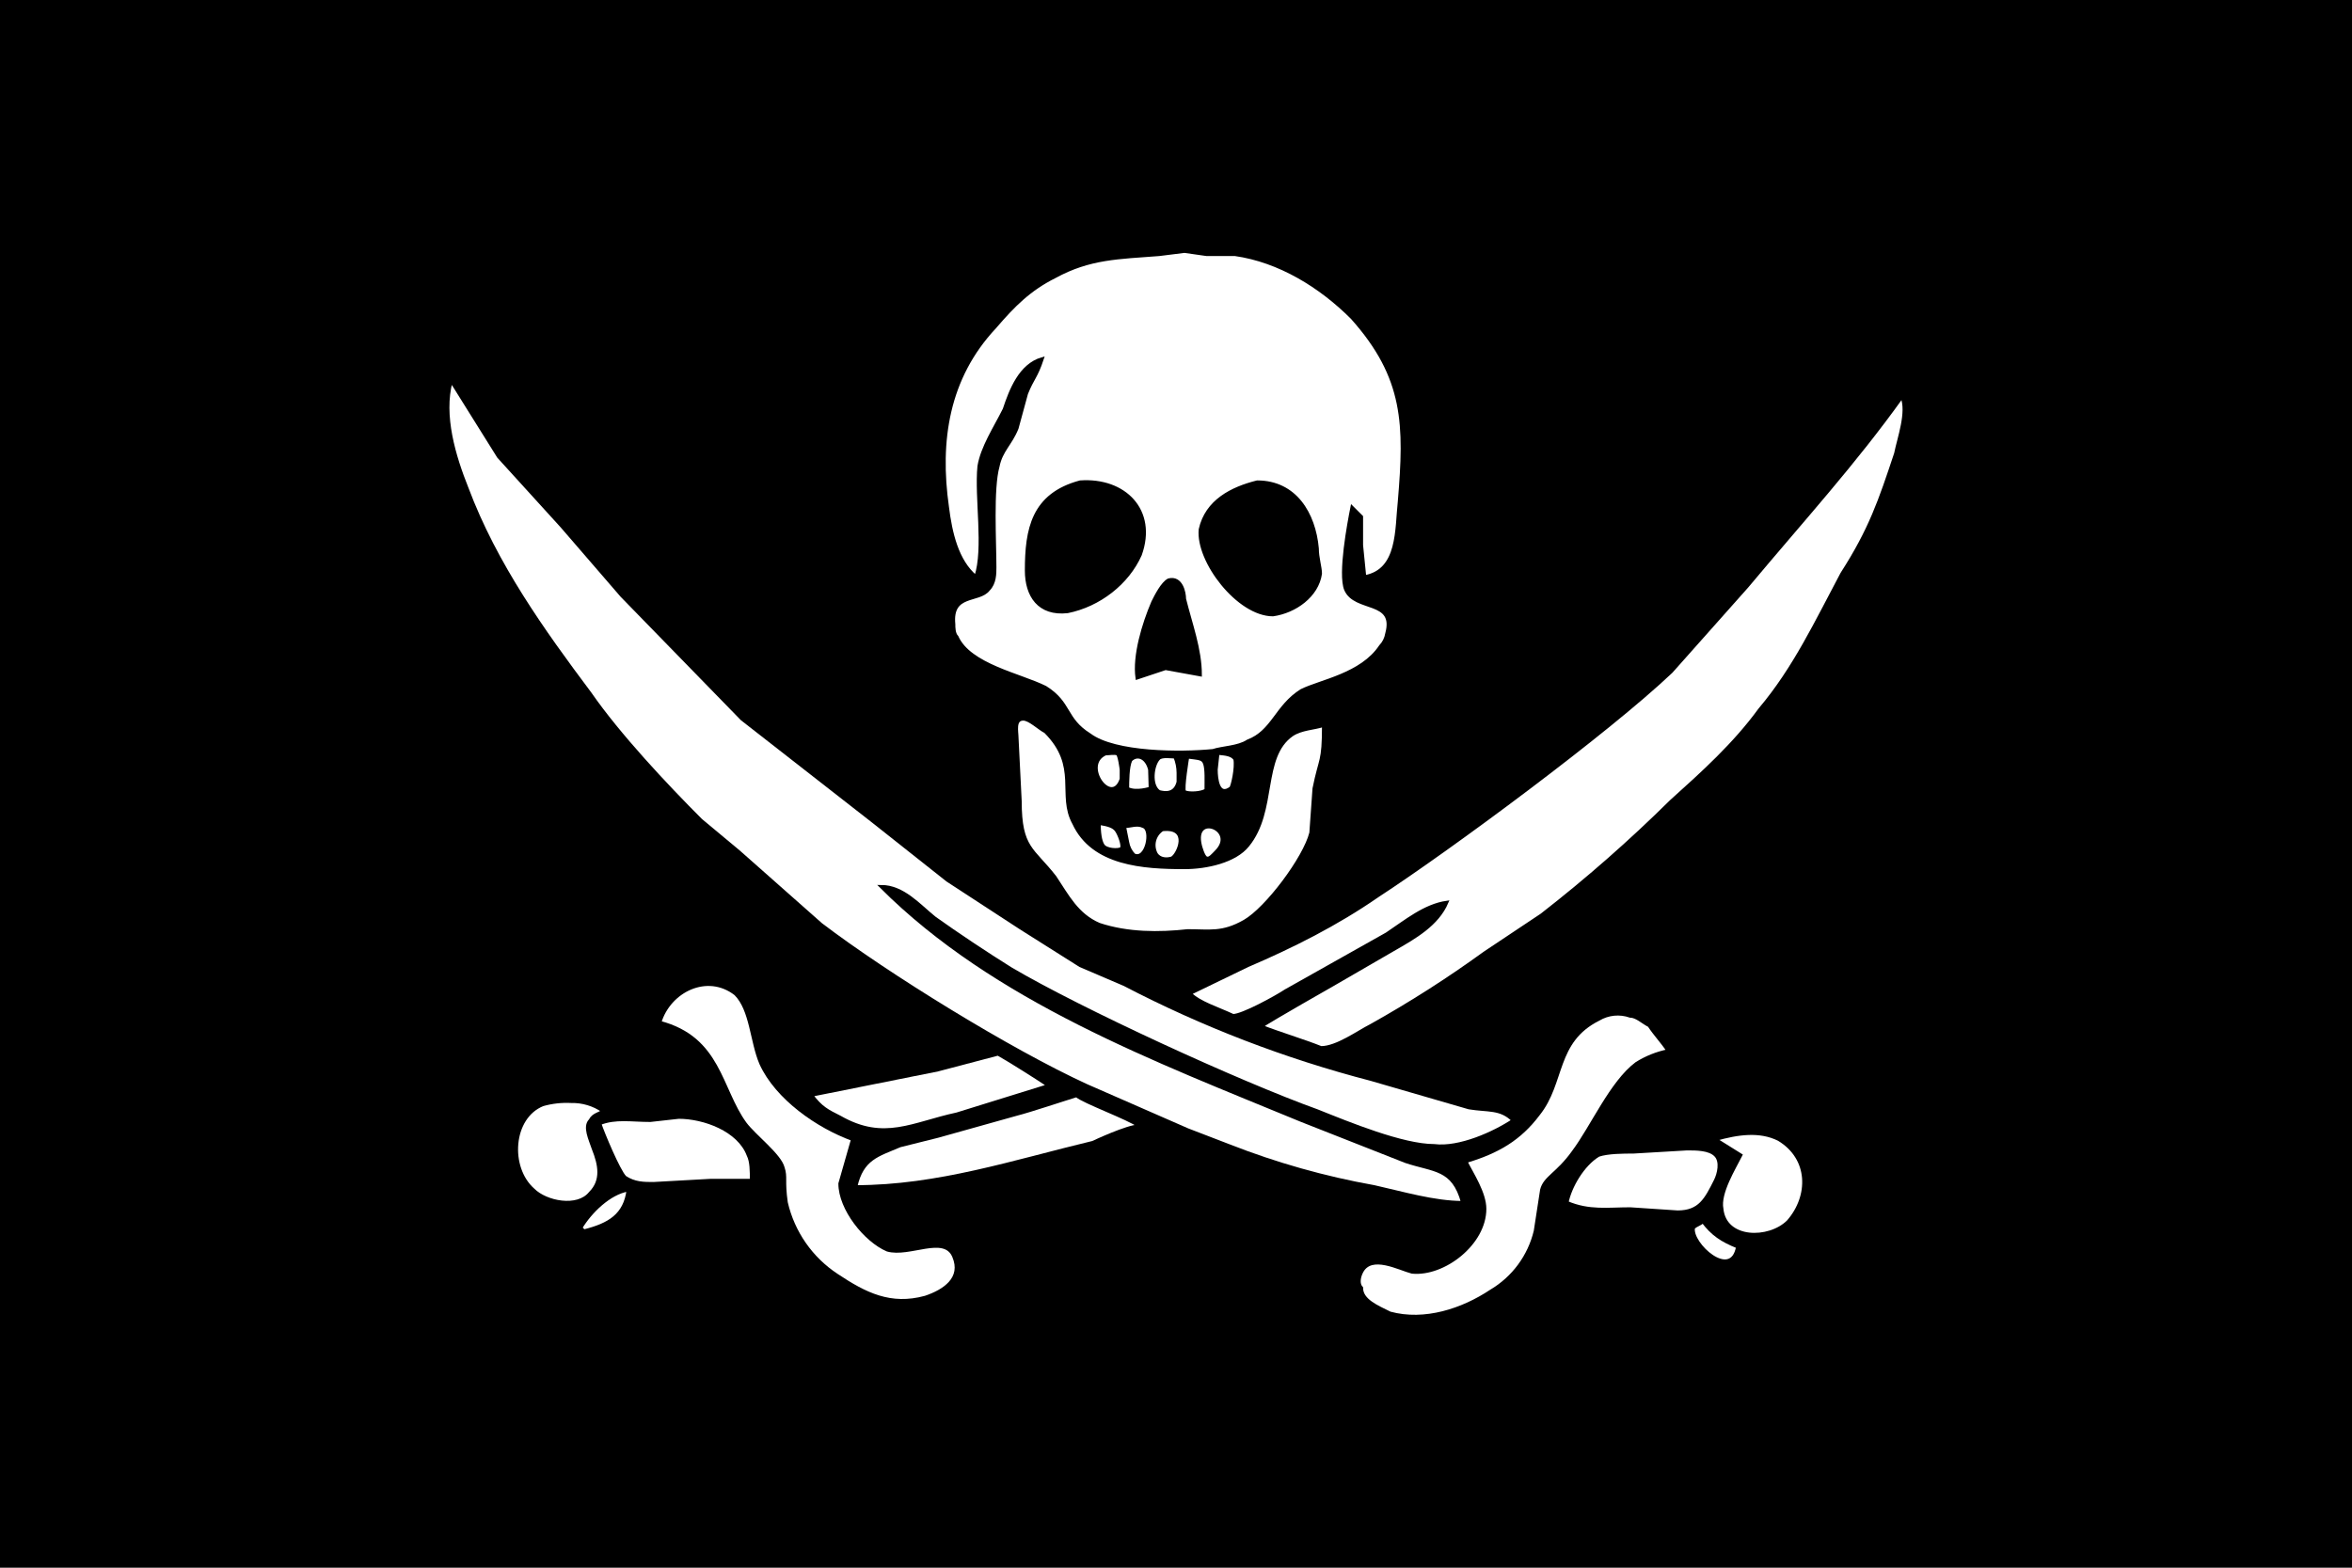
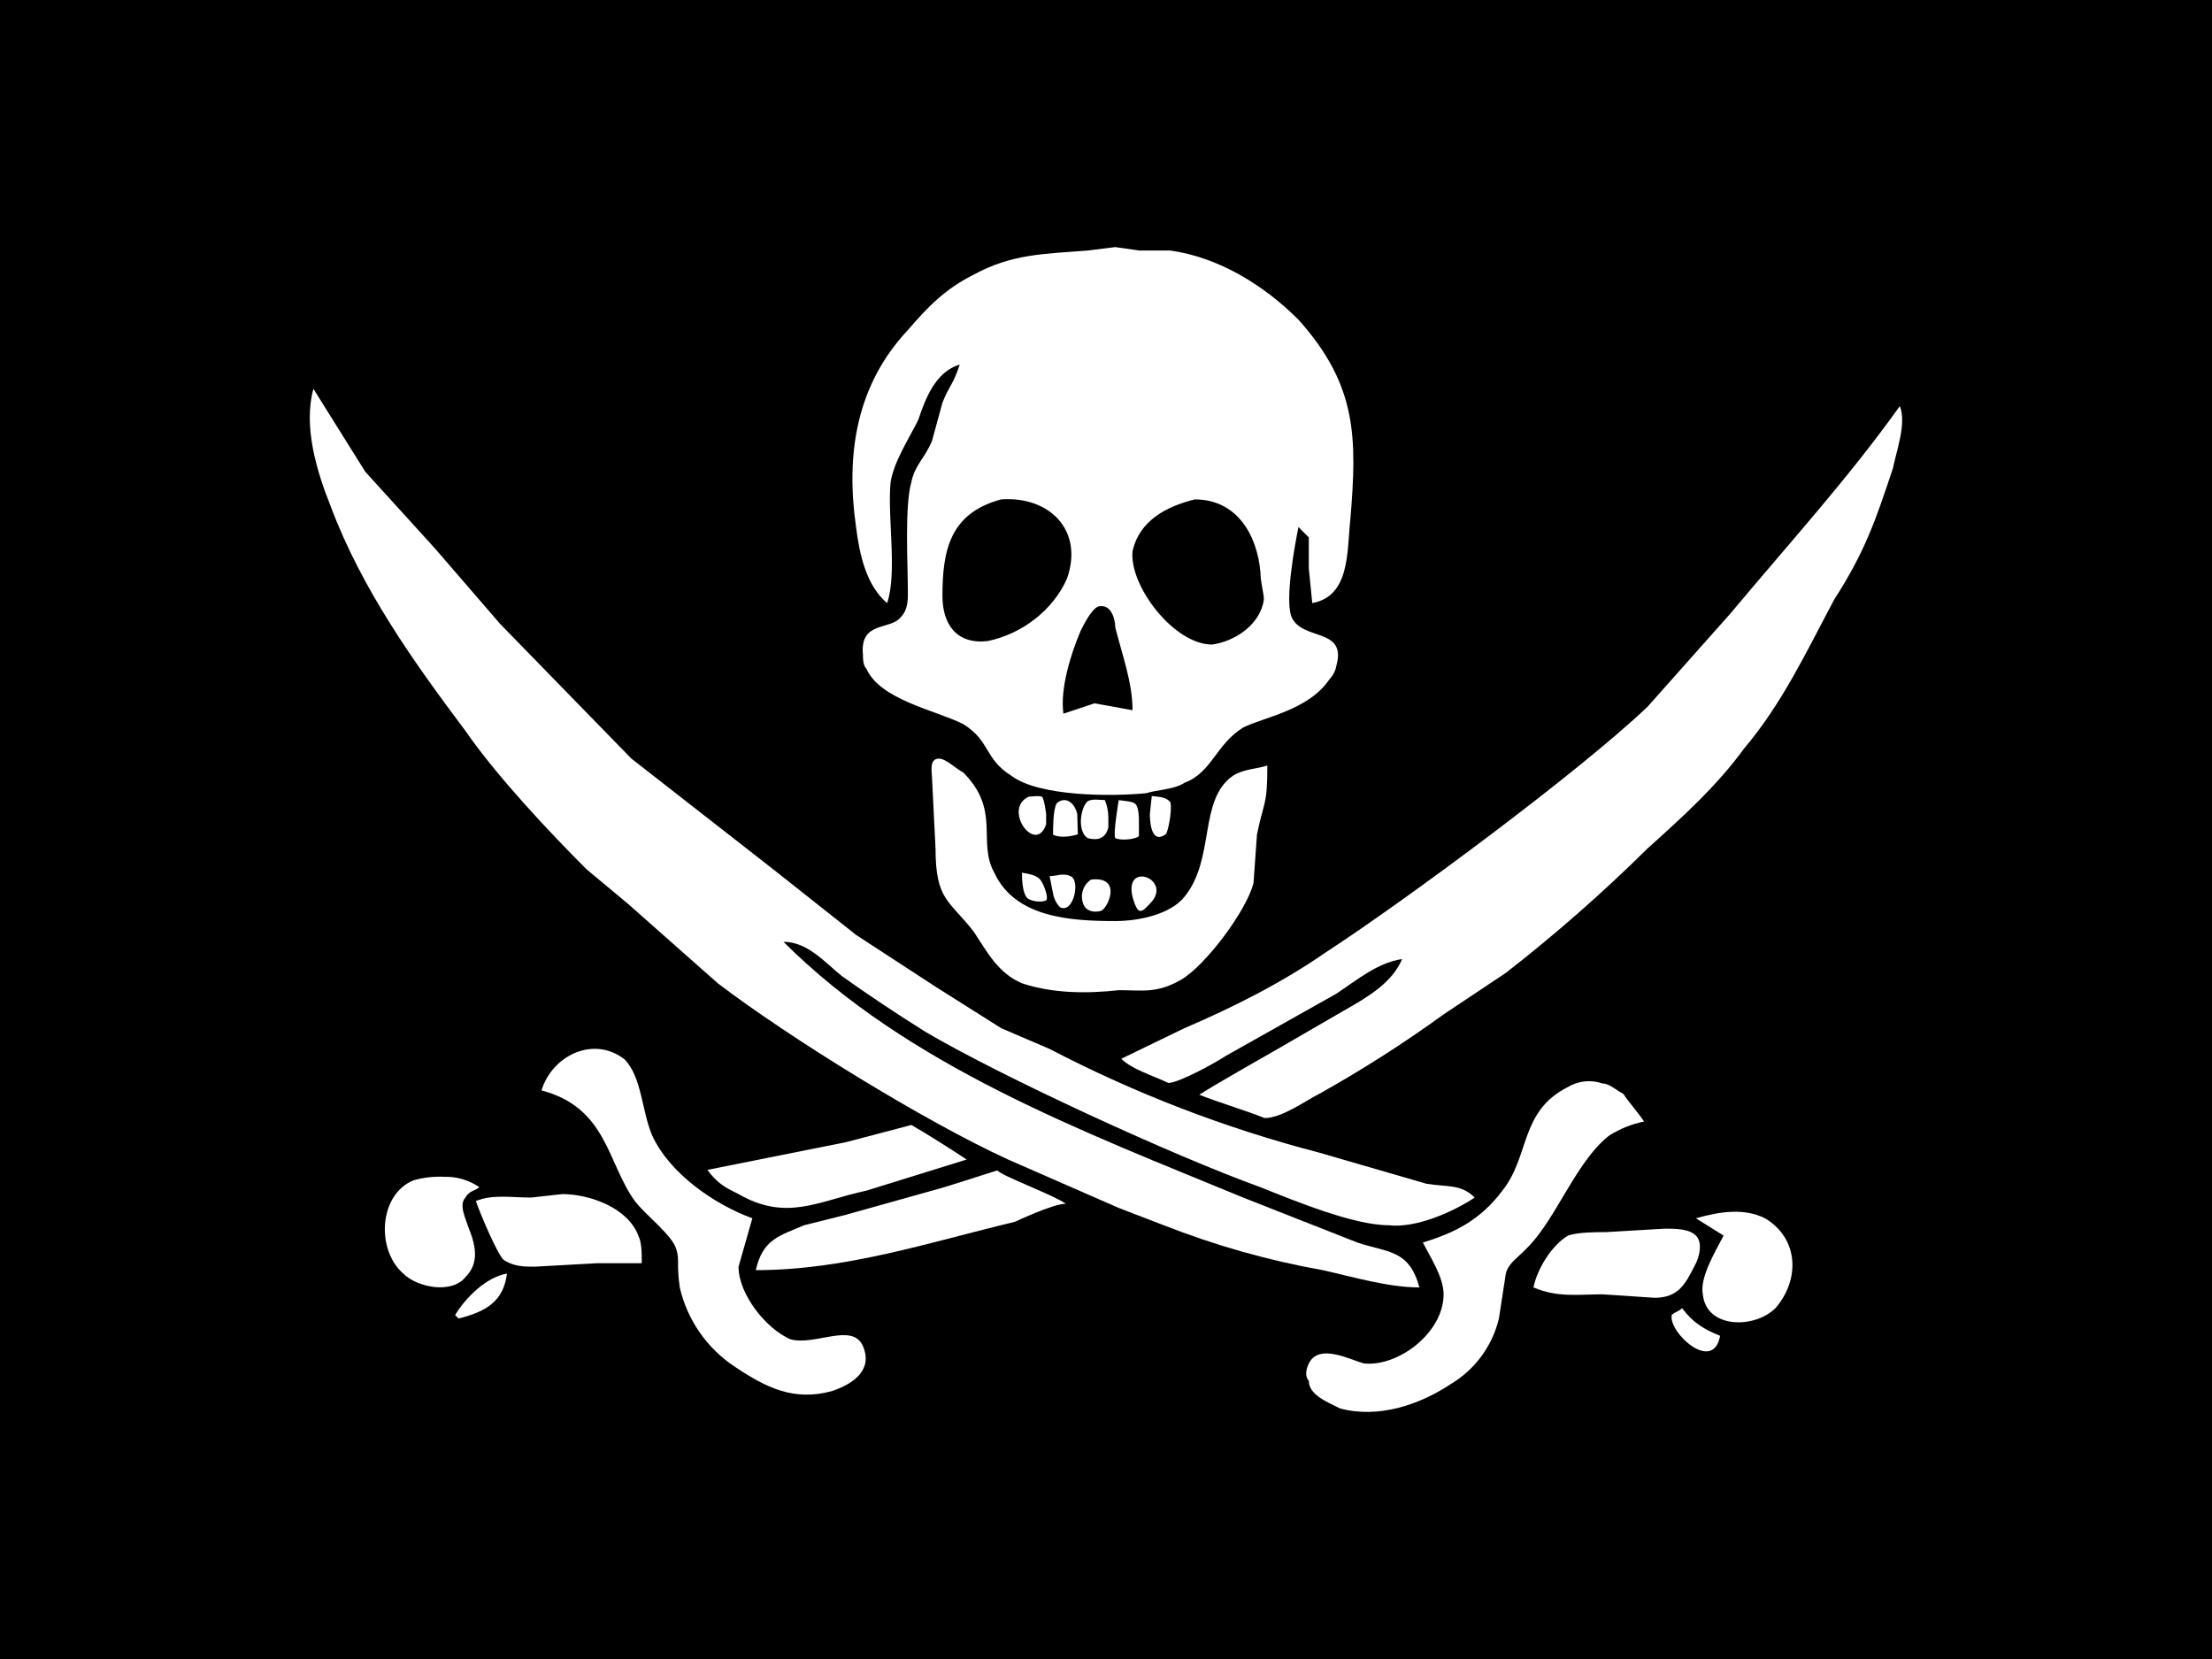
- <svg xmlns="http://www.w3.org/2000/svg" viewBox="0 0 744.09 496.06">
-   <path d="M0 0h744.09v496.06H0z" />
-   <path d="M308.73 182.52c3-9 0-25 1-35 1-6 5-12 8-18 2-6 5-14 12-16-2 6-3 6-5 11l-3 11c-2 5-5 7-6 12-2 7-1 24-1 32 0 2 0 5-2 7-3 4-12 1-11 11 0 1 0 3 1 4 4 9 20 12 28 16 8 5 6 10 14 15 8 6 29 6 39 5 3-1 8-1 11-3 8-3 9-11 17-16 6-3 19-5 25-14a7.58 7.58 0 0 0 2-4c3-11-10-7-13-14-2-5 1-21 2-26l3 3v9l1 10c11-2 10-15 11-24 2-24 2-39-15-58-10-10-23-18-37-20h-9l-7-1-8 1c-13 1-22 1-33 7-8 4-13 9-19 16-15 16-18 36-15 57 1 8 3 17 9 22zm33-30c14-1 24 9 19 23-4 9-13 16-23 18-9 1-13-5-13-13 0-13 2-24 17-28zm56 0c12 0 18 10 19 21 0 3 1 6 1 8-1 7-8 12-15 13-11 0-24-17-23-27 2-9 10-13 18-15zm-18 61l-11-2-9 3c-1-7 2-17 5-24 1-2 3-6 5-7 4-1 5 4 5 6 2 8 5 16 5 24z" fill="#fff" stroke="#000" />
-   <path d="M418.73 229.52c-3 1-7 1-10 3-10 7-5 24-14 35-4 5-13 7-20 7-13 0-29-1-35-14-5-9 2-18-9-29-2-1-5-4-7-4-3 0-2 4-2 6l1 20c0 15 4 15 11 24 4 6 7 12 14 15 9 3 19 3 28 2 7 0 11 1 18-3s19-20 21-28l1-14c2-10 3-8 3-20zm183-104c-15 21-31.27 38.79-49 60l-24 27c-20 19-70 56-93 71-13 9-27 16-41 22l-18.26 8.84c3 3 8.58 4.64 13.63 7 3 0 13.63-5.84 16.63-7.84l32-18c6-4 12-9 19-10-3 7-10 11-17 15l-19 11s-20 11.37-22.68 13.26c5.47 2.16 13.68 4.64 18.89 6.74 5 0 11.79-5 15.79-7a361.13 361.13 0 0 0 36-23l18-12a459.22 459.22 0 0 0 41-36c10-9 20-18 28-29 11-13 18-28 26-43 9-14 12-23 17-38 1-5 4-13 2-18z" fill="#fff" stroke="#000" />
-   <path d="M142.73 120.52c-3 11 1 24 5 34 9 24 24 45 39 65 9 13 24 29 35 40l12 10 26 23c21 16 60 40 84 51l32 14 13 5a241.71 241.71 0 0 0 46 13c9 2 19 5 28 5-3-11-9-10-18-13l-33-13c-46-19-97-38-133-74 7 0 12 6 17 10 7 5 16 11 24 16 22 13 72 36 97 45 10 4 27 11 37 11 8 1 19-4 25-8-4-4-8-3-14-4l-31-9a369.65 369.65 0 0 1-78-30l-14-6-19-12-23-15-24-19-41-32-38-39-19-22-20-22-15-24z" fill="#fff" stroke="#000" />
-   <path d="M463.73 367.52c2 4 6 10 6 15 0 11-13 21-23 20-4-1-13-6-16 0-1 2-1 4 0 5 0 4 5 6 9 8 11 3 23-1 32-7a30.22 30.22 0 0 0 14-19l2-13c1-4 5-5 10-12 6-8 12-22 20-28a30 30 0 0 1 10-4c-2-3-4-5-6-8-2-1-4-3-6-3a11.83 11.83 0 0 0-10 1c-14 7-11 20-19 30-6 8-13 12-23 15z" fill="#fff" stroke="#000" />
-   <path d="M495.73 380.52c7 3 13 2 20 2l15 1c7 0 9-4 12-10 1-2 2-6 0-8s-6-2-9-2l-17 1c-3 0-8 0-11 1-5 3-9 10-10 15zm54 14c-5-2-8-4-11-8-1 1-2 1-3 2-1 5 12 17 14 6z" fill="#fff" stroke="#000" />
-   <path d="M542.73 360.52l8 5c-2 4-7 12-6 17 1 10 15 10 21 4 7-8 7-20-3-26-6-3-13-2-20 0zm-359 28l1 1c8-2 13-5 14-13-6 1-12 7-15 12zm7-37a16.89 16.89 0 0 0-10-3 27.69 27.69 0 0 0-9 1c-10 4-11 20-3 27 4 4 14 6 18 1 4-4 3-9 1-14-1-3-3-7-1-9 1-2 3-2 4-3z" fill="#fff" stroke="#000" />
-   <path d="M189.73 355.52c1 3 6 15 8 17 3 2 6 2 9 2l18-1h13c0-3 0-6-1-8-3-8-14-12-22-12l-9 1c-6 0-11-1-16 1z" fill="#fff" stroke="#000" />
-   <path d="M208.73 323.52c19 5 19 21 27 32 3 4 11 10 12 14 1 3 0 4 1 11a37.65 37.65 0 0 0 16 23c9 6 17 10 28 7 6-2 12-6 9-13s-14 0-21-2c-7-3-15-13-15-21l4-14c-11-4-24-13-29-24-3-7-3-17-8-22-9-7-21-1-24 9z" fill="#fff" stroke="#000" />
-   <path d="M256.73 346.52c3 4 5 5 9 7 14 8 23 2 37-1l29-9c-3.84-2.58-12.42-8-16-10l-19 5zm14 29c26 0 50-8 75-14 0 0 11-5.21 14.68-5.21-3.47-2.53-17.62-7.64-19.84-9.63-3 .89-14.84 4.84-18.84 5.84l-25 7-12 3c-7 3-12 4-14 13zm77-115c0 2.5.25 5.54 1.25 7s4.76 1.64 5.75 1c.81-.82-.75-4.75-1.62-5.87s-2.38-1.65-5.38-2.13zm8 1l1 5a7.58 7.58 0 0 0 2 4c4 2 6-8 3-9-2-1-4 0-6 0zm12 1a5.87 5.87 0 0 0-2 7.6c1.13 1.88 3.46 1.9 5 1.4 1-.5 2.5-3 2.63-5.25s-1.13-4.27-5.63-3.75zm-11-13c2.7 1.4 7.17-.09 7.17-.09l-.17-5.91c-1-4-4-5-6-3-1 2-1 7-1 9zm15-10c-1 0-4.13-.52-5.13.48-2 2-2.87 8.52.13 10.52 1.87.48 5 .91 6-3.09v-2.91a13.49 13.49 0 0 0-1-5zm10 32c.91.39 2-1 3-2 7-7-7.56-12.61-5-2 0 0 .96 3.83 2 4zm-28.26-33c-1-.35-2.74 0-3.74 0-7.78 3.52 2 17 5 8v-3s-.56-4.65-1.26-5zm22.26 1s-1.7 10.13-1 11c1.31.7 5.34.52 6.83-.52 0-3 .18-6.5-.42-8.33s-1.91-1.64-5.41-2.14zm9.57-1.17l-.56 5.17c0 3 .65 8.83 4.65 5.83.5-.5 1.85-6.45 1.3-9.16-1.04-1.46-2.92-1.6-5.39-1.84z" fill="#fff" stroke="#000" />
+ <svg xmlns="http://www.w3.org/2000/svg" viewBox="0 0 640 480">
+   <path d="M0 0h640v480H0z" />
+   <path d="M256.68 174.49c3-9 0-25 1-35 1-6 5-12 8-18 2-6 5-14 12-16-2 6-3 6-5 11l-3 11c-2 5-5 7-6 12-2 7-1 24-1 32 0 2 0 5-2 7-3 4-12 1-11 11 0 1 0 3 1 4 4 9 20 12 28 16 8 5 6 10 14 15 8 6 29 6 39 5 3-1 8-1 11-3 8-3 9-11 17-16 6-3 19-5 25-14a7.58 7.58 0 0 0 2-4c3-11-10-7-13-14-2-5 1-21 2-26l3 3v9l1 10c11-2 10-15 11-24 2-24 2-39-15-58-10-10-23-18-37-20h-9l-7-1-8 1c-13 1-22 1-33 7-8 4-13 9-19 16-15 16-18 36-15 57 1 8 3 17 9 22zm33-30c14-1 24 9 19 23-4 9-13 16-23 18-9 1-13-5-13-13 0-13 2-24 17-28zm56 0c12 0 18 10 19 21 0 3 1 6 1 8-1 7-8 12-15 13-11 0-24-17-23-27 2-9 10-13 18-15zm-18 61l-11-2-9 3c-1-7 2-17 5-24 1-2 3-6 5-7 4-1 5 4 5 6 2 8 5 16 5 24z" fill="#fff" />
+   <path d="M366.68 221.49c-3 1-7 1-10 3-10 7-5 24-14 35-4 5-13 7-20 7-13 0-29-1-35-14-5-9 2-18-9-29-2-1-5-4-7-4-3 0-2 4-2 6l1 20c0 15 4 15 11 24 4 6 7 12 14 15 9 3 19 3 28 2 7 0 11 1 18-3s19-20 21-28l1-14c2-10 3-8 3-20zm183-104c-15 21-31.27 38.79-49 60l-24 27c-20 19-70 56-93 71-13 9-27 16-41 22l-18.26 8.84c3 3 8.58 4.64 13.63 7 3 0 13.63-5.84 16.63-7.84l32-18c6-4 12-9 19-10-3 7-10 11-17 15l-19 11s-20 11.37-22.68 13.26c5.47 2.16 13.68 4.64 18.89 6.74 5 0 11.79-5 15.79-7a361.13 361.13 0 0 0 36-23l18-12a459.22 459.22 0 0 0 41-36c10-9 20-18 28-29 11-13 18-28 26-43 9-14 12-23 17-38 1-5 4-13 2-18z" fill="#fff" />
+   <path d="M90.68 112.49c-3 11 1 24 5 34 9 24 24 45 39 65 9 13 24 29 35 40l12 10 26 23c21 16 60 40 84 51l32 14 13 5a241.71 241.71 0 0 0 46 13c9 2 19 5 28 5-3-11-9-10-18-13l-33-13c-46-19-97-38-133-74 7 0 12 6 17 10 7 5 16 11 24 16 22 13 72 36 97 45 10 4 27 11 37 11 8 1 19-4 25-8-4-4-8-3-14-4l-31-9a369.65 369.65 0 0 1-78-30l-14-6-19-12-23-15-24-19-41-32-38-39-19-22-20-22-15-24z" fill="#fff" />
+   <path d="M411.68 359.49c2 4 6 10 6 15 0 11-13 21-23 20-4-1-13-6-16 0-1 2-1 4 0 5 0 4 5 6 9 8 11 3 23-1 32-7a30.22 30.22 0 0 0 14-19l2-13c1-4 5-5 10-12 6-8 12-22 20-28a30 30 0 0 1 10-4c-2-3-4-5-6-8-2-1-4-3-6-3a11.83 11.83 0 0 0-10 1c-14 7-11 20-19 30-6 8-13 12-23 15z" fill="#fff" />
+   <path d="M443.68 372.49c7 3 13 2 20 2l15 1c7 0 9-4 12-10 1-2 2-6 0-8s-6-2-9-2l-17 1c-3 0-8 0-11 1-5 3-9 10-10 15zm54 14c-5-2-8-4-11-8-1 1-2 1-3 2-1 5 12 17 14 6z" fill="#fff" />
+   <path d="M490.68 352.49l8 5c-2 4-7 12-6 17 1 10 15 10 21 4 7-8 7-20-3-26-6-3-13-2-20 0zm-359 28l1 1c8-2 13-5 14-13-6 1-12 7-15 12zm7-37a16.89 16.89 0 0 0-10-3 27.69 27.69 0 0 0-9 1c-10 4-11 20-3 27 4 4 14 6 18 1 4-4 3-9 1-14-1-3-3-7-1-9 1-2 3-2 4-3z" fill="#fff" />
+   <path d="M137.68 347.49c1 3 6 15 8 17 3 2 6 2 9 2l18-1h13c0-3 0-6-1-8-3-8-14-12-22-12l-9 1c-6 0-11-1-16 1z" fill="#fff" />
+   <path d="M156.68 315.49c19 5 19 21 27 32 3 4 11 10 12 14 1 3 0 4 1 11a37.65 37.65 0 0 0 16 23c9 6 17 10 28 7 6-2 12-6 9-13s-14 0-21-2c-7-3-15-13-15-21l4-14c-11-4-24-13-29-24-3-7-3-17-8-22-9-7-21-1-24 9z" fill="#fff" />
+   <path d="M204.68 338.49c3 4 5 5 9 7 14 8 23 2 37-1l29-9c-3.84-2.58-12.42-8-16-10l-19 5zm14 29c26 0 50-8 75-14 0 0 11-5.21 14.68-5.21-3.47-2.53-17.62-7.64-19.84-9.63-3 .89-14.84 4.84-18.84 5.84l-25 7-12 3c-7 3-12 4-14 13zm77-115c0 2.5.25 5.54 1.25 7s4.76 1.64 5.75 1c.81-.82-.75-4.75-1.62-5.87s-2.38-1.65-5.38-2.13zm8 1l1 5a7.58 7.58 0 0 0 2 4c4 2 6-8 3-9-2-1-4 0-6 0zm12 1a5.87 5.87 0 0 0-2 7.6c1.13 1.88 3.46 1.9 5 1.4 1-.5 2.5-3 2.63-5.25s-1.13-4.27-5.63-3.75zm-11-13c2.7 1.4 7.17-.09 7.17-.09l-.17-5.91c-1-4-4-5-6-3-1 2-1 7-1 9zm15-10c-1 0-4.13-.52-5.13.48-2 2-2.87 8.52.13 10.52 1.87.48 5 .91 6-3.09v-2.91a13.49 13.49 0 0 0-1-5zm10 32c.91.39 2-1 3-2 7-7-7.56-12.61-5-2 0 0 .96 3.83 2 4zm-28.26-33c-1-.35-2.74 0-3.74 0-7.78 3.52 2 17 5 8v-3s-.56-4.65-1.26-5zm22.26 1s-1.7 10.13-1 11c1.31.7 5.34.52 6.83-.52 0-3 .18-6.5-.42-8.33s-1.91-1.64-5.41-2.14zm9.57-1.17l-.56 5.17c0 3 .65 8.83 4.65 5.83.5-.5 1.85-6.45 1.3-9.16-1.04-1.46-2.92-1.6-5.39-1.84z" fill="#fff" />
</svg>
